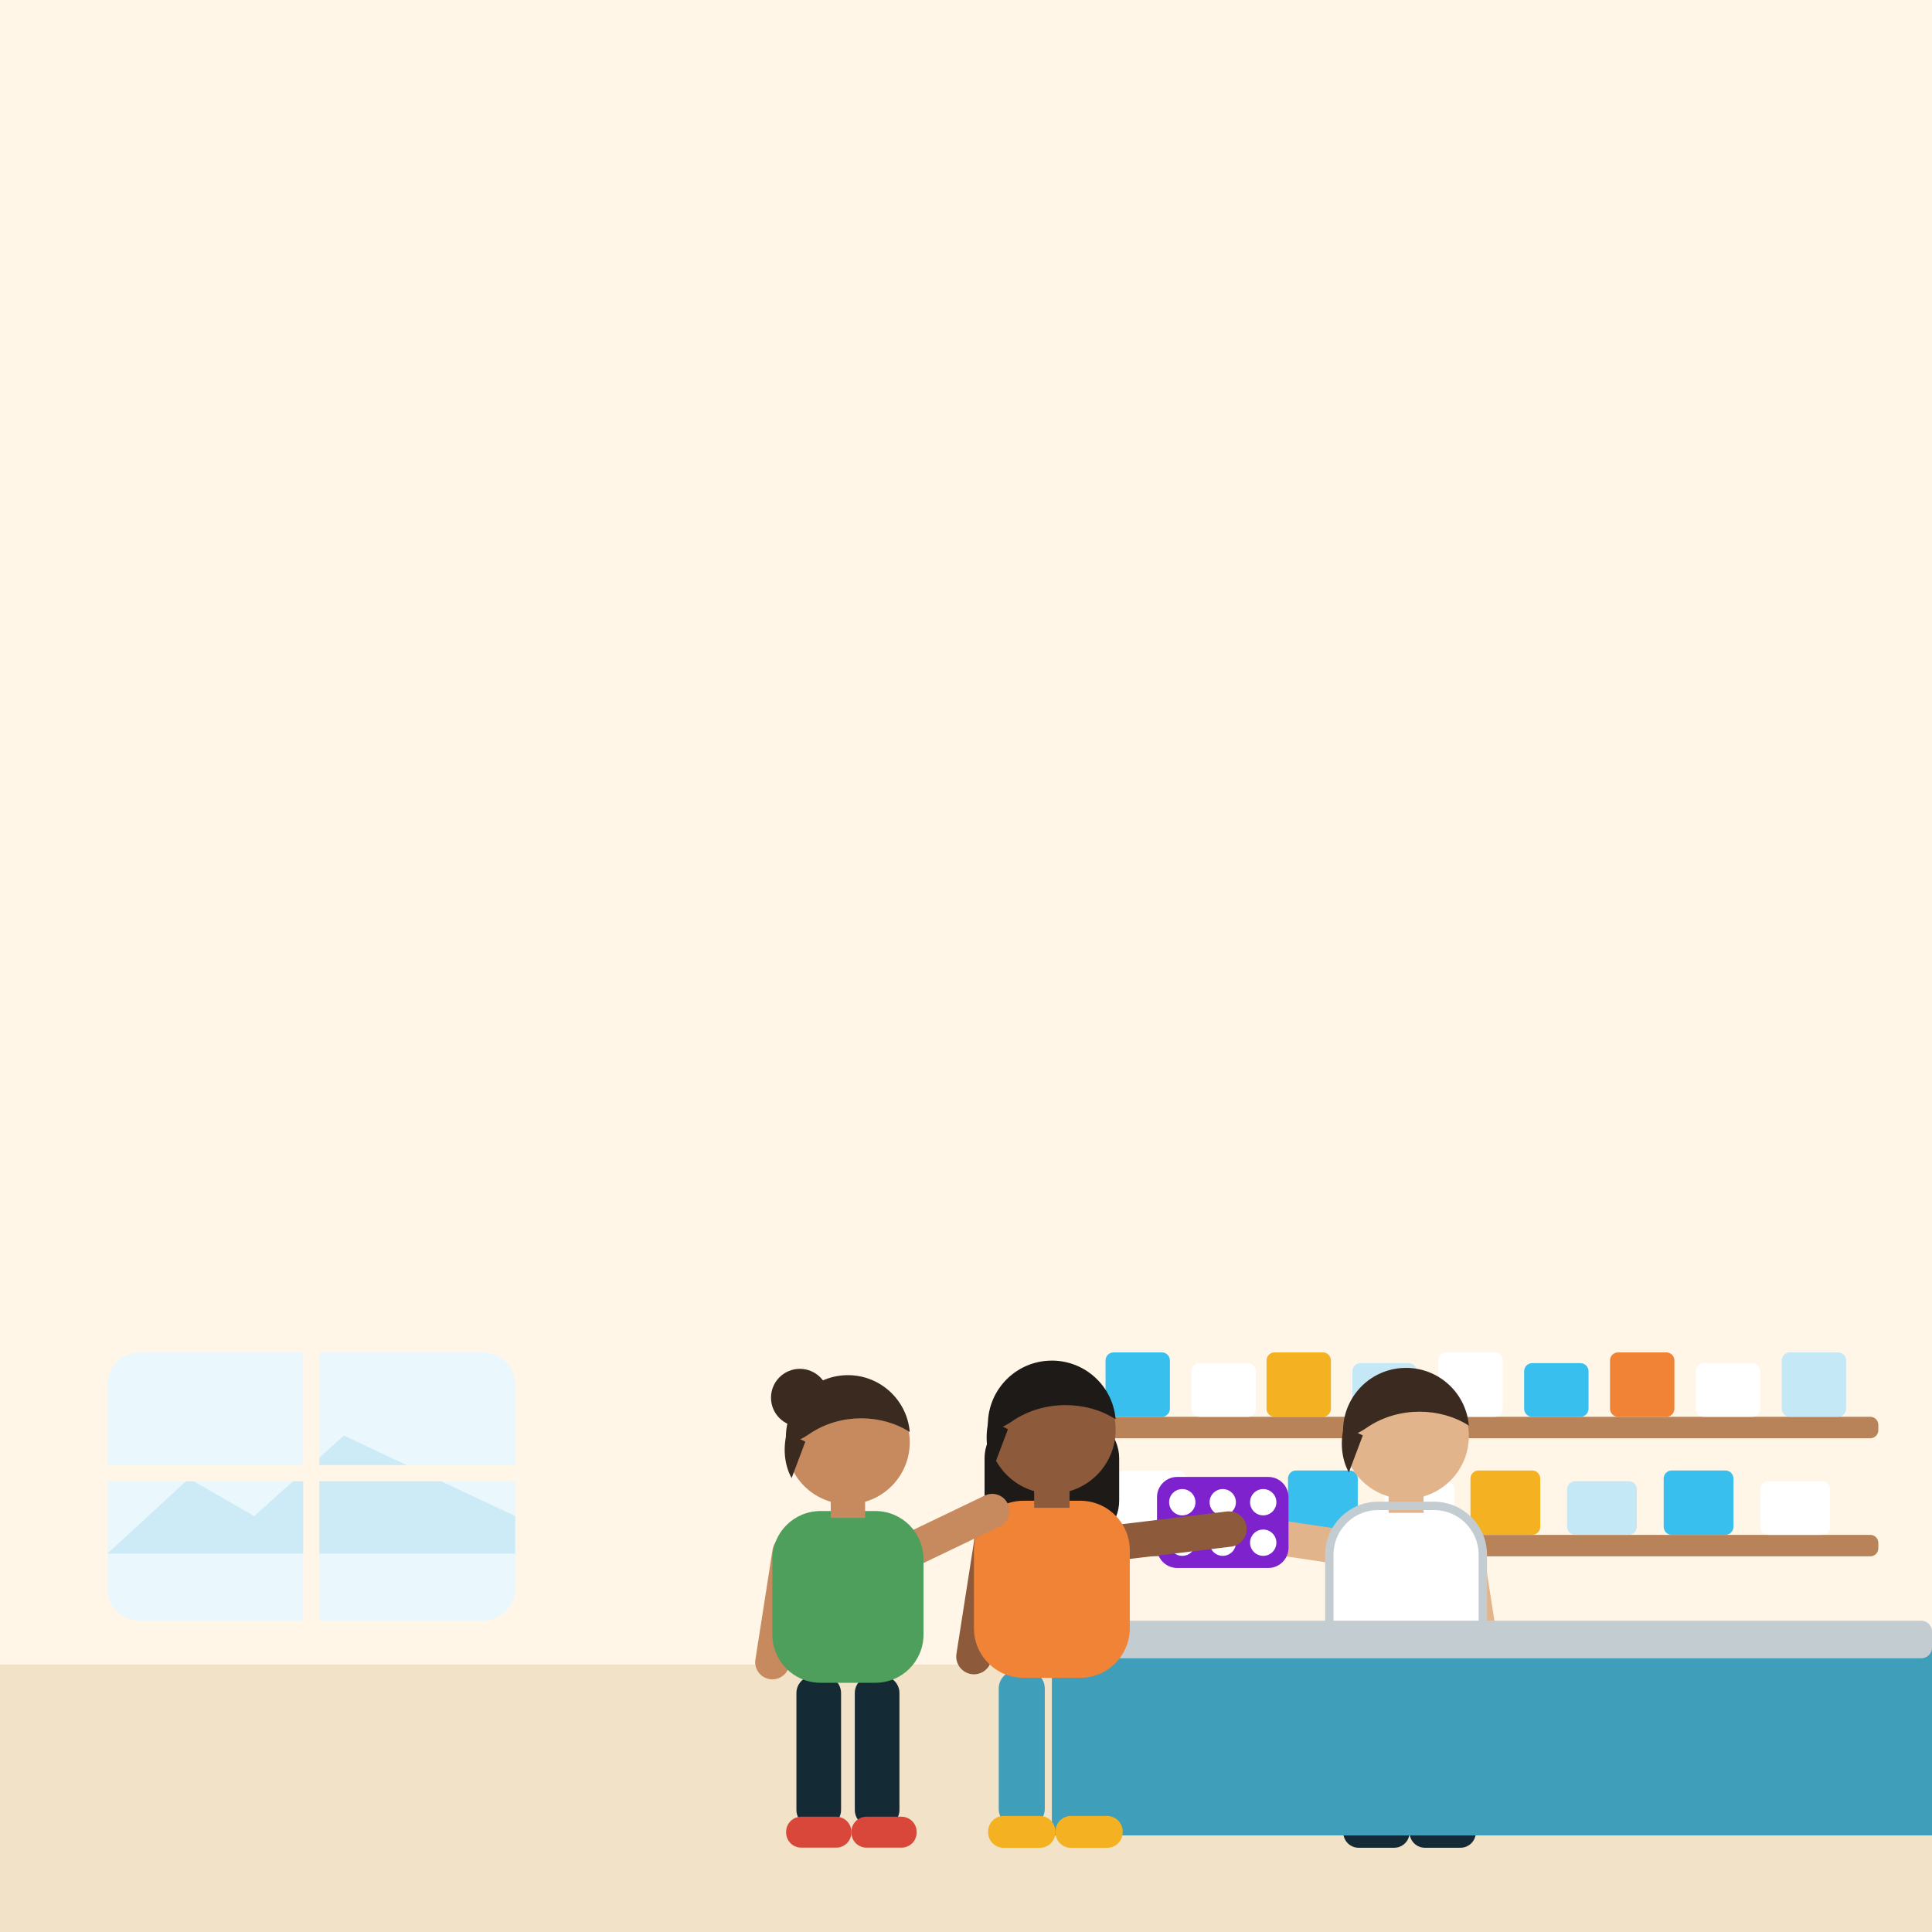
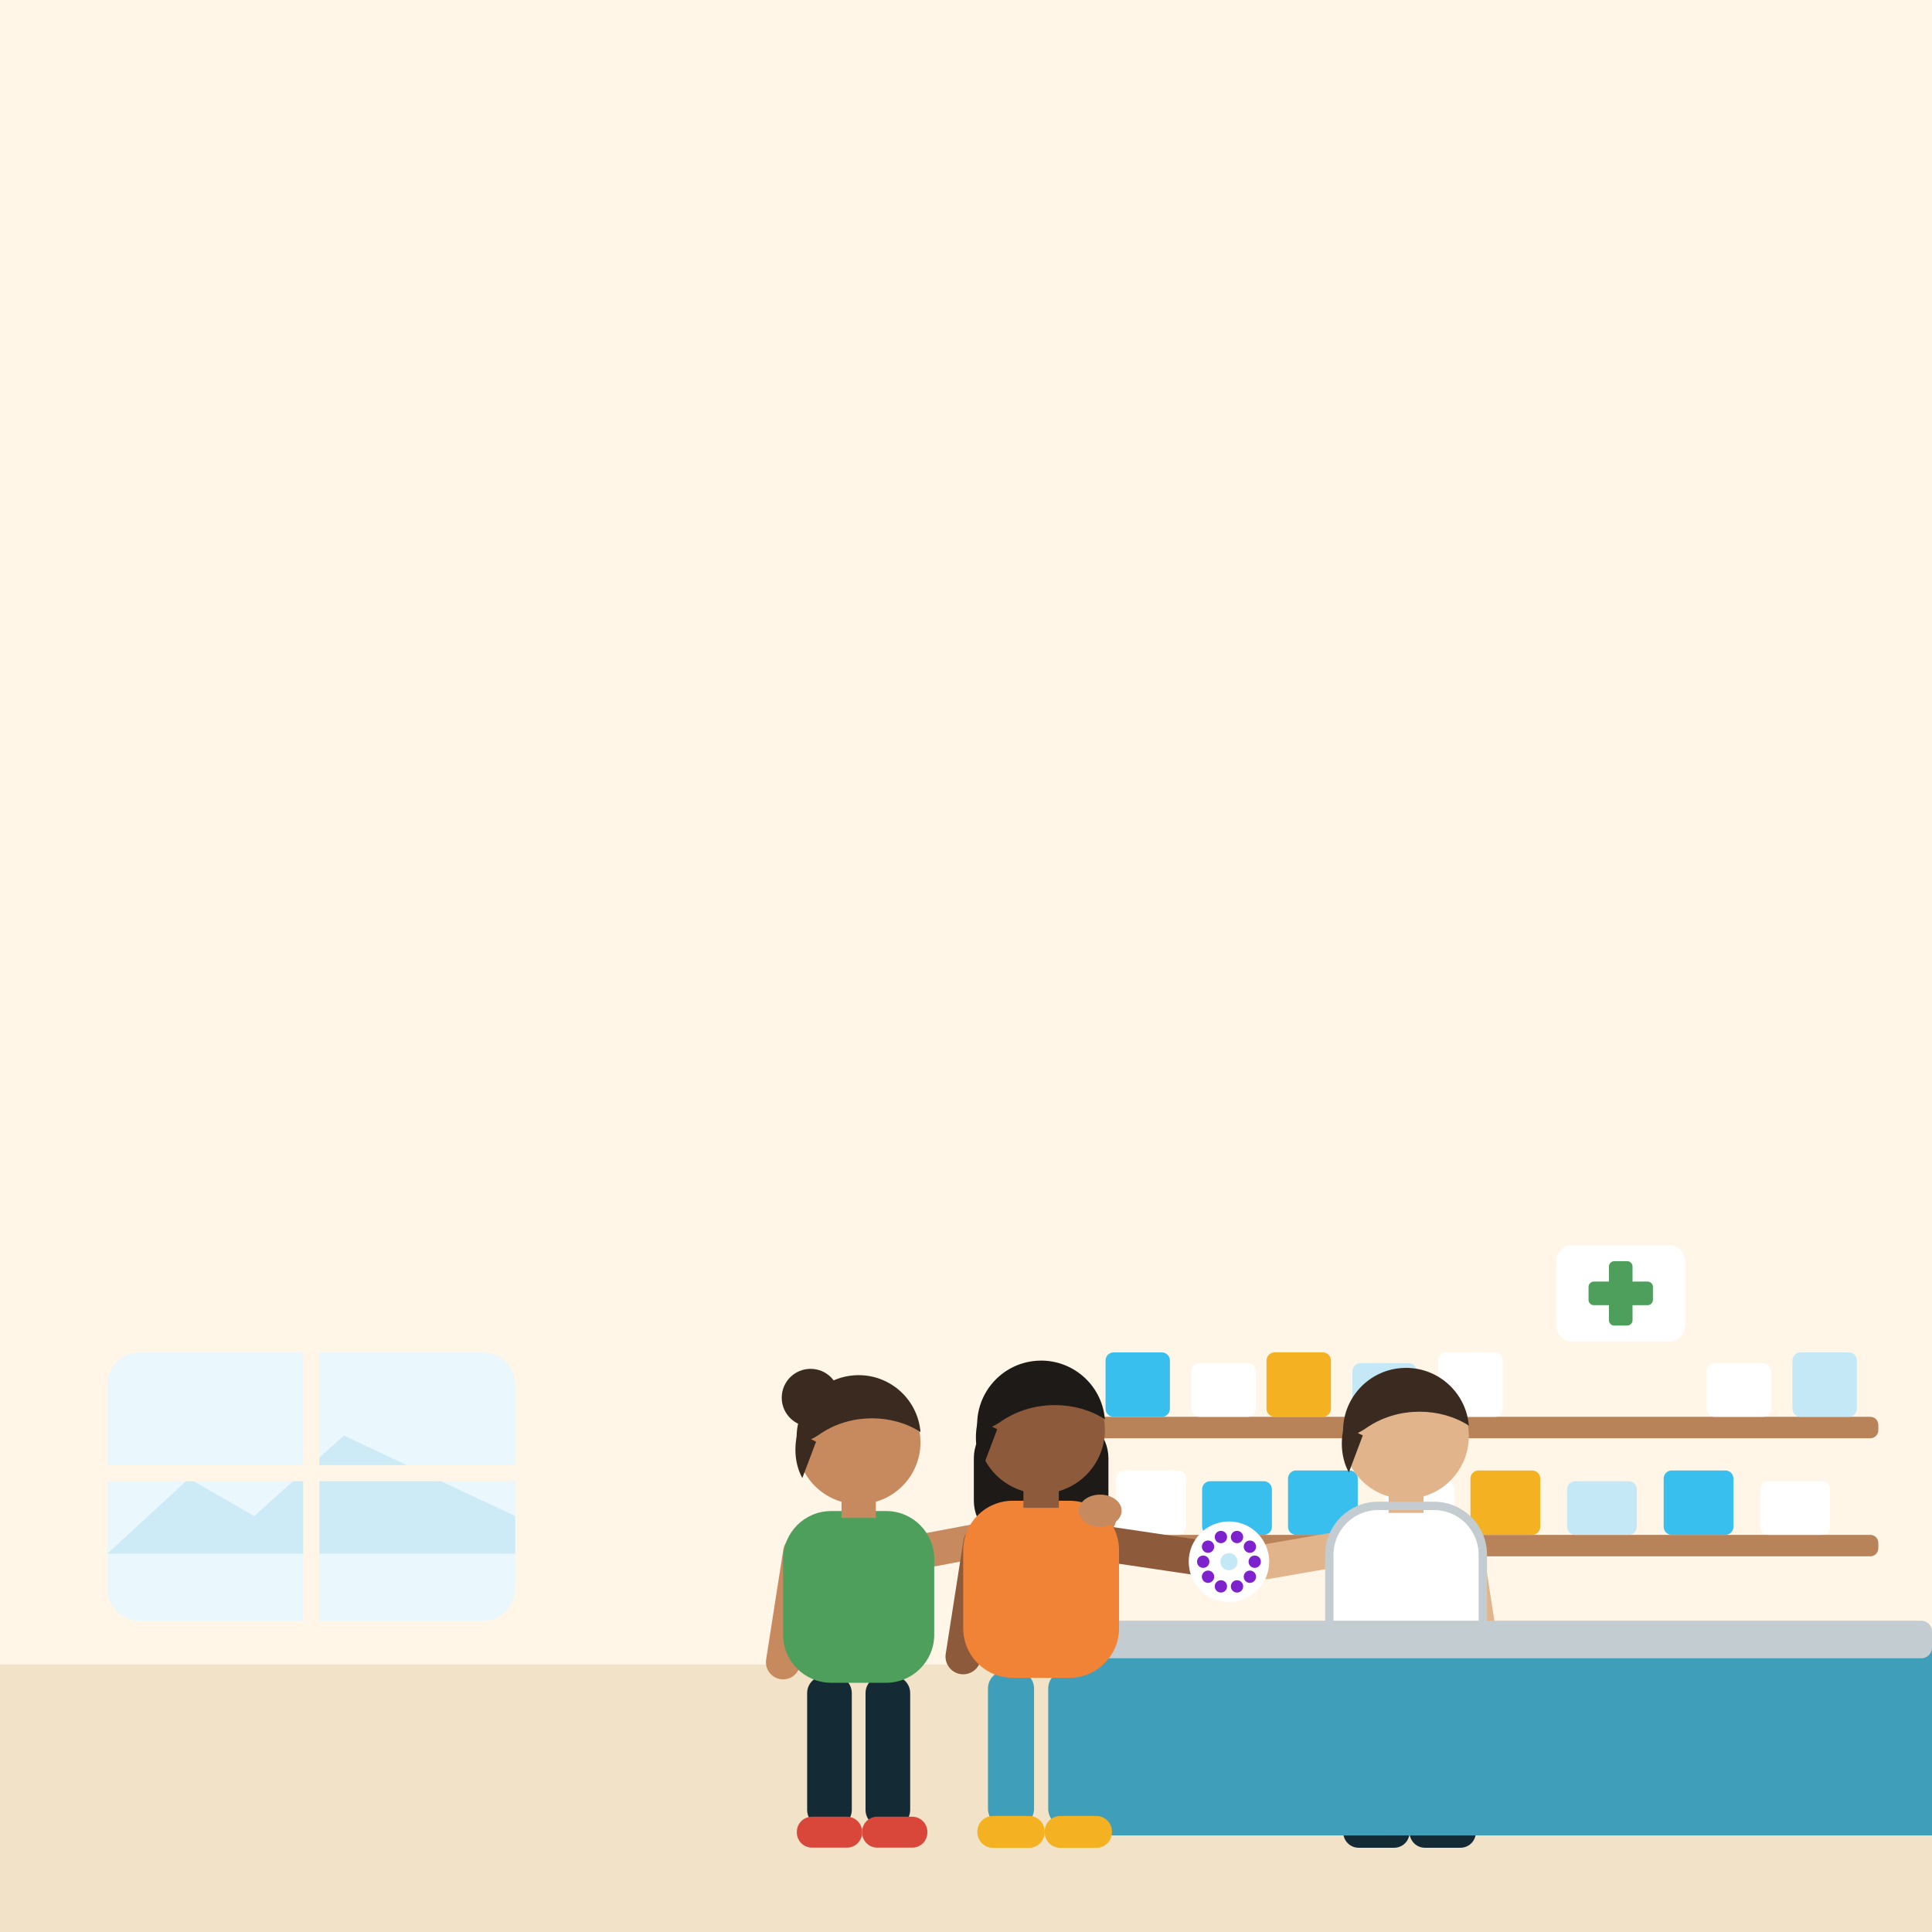
<svg xmlns="http://www.w3.org/2000/svg" width="100%" height="100%" data-sky="#FFF6E8">
  <svg width="100%" height="100%" viewBox="0 0 360 130" preserveAspectRatio="none">
    <rect width="360" height="130" fill="#FFF6E8" />
    <rect y="112" width="360" height="18" fill="#F1E2C8" />
  </svg>
  <svg width="100%" height="100%" viewBox="0 0 360 130" preserveAspectRatio="xMidYMax meet">
    <rect x="20" y="22" width="76" height="50" rx="6" fill="#EAF7FD" />
    <path d="M20 59.5l15.2-14 12.16 7 16.72-15 31.92 15v7H20z" fill="#CDEBF7" />
    <path d="M58 22v50M20 44.5h76" stroke="#FFF6E8" stroke-width="3" />
+     <rect x="290" y="2" width="24" height="18" rx="3" fill="#FFFFFF" />
+     <rect x="299.8" y="5" width="4.4" height="12" rx="1" fill="#4E9F5B" />
+     <rect x="296" y="8.8" width="12" height="4.4" rx="1" fill="#4E9F5B" />
    <rect x="200" y="34" width="150" height="4" rx="1.5" fill="#B9835A" />
    <rect x="200" y="56" width="150" height="4" rx="1.5" fill="#B9835A" />
    <rect x="206" y="22" width="12" height="12" rx="1.5" fill="#39BFEE" />
    <rect x="222" y="24" width="12" height="10" rx="1.5" fill="#FFFFFF" />
    <rect x="236" y="22" width="12" height="12" rx="1.5" fill="#F4B223" />
    <rect x="252" y="24" width="12" height="10" rx="1.5" fill="#C4E8F6" />
    <rect x="268" y="22" width="12" height="12" rx="1.5" fill="#FFFFFF" />
-     <rect x="284" y="24" width="12" height="10" rx="1.5" fill="#39BFEE" />
-     <rect x="300" y="22" width="12" height="12" rx="1.5" fill="#F18336" />
-     <rect x="316" y="24" width="12" height="10" rx="1.5" fill="#FFFFFF" />
-     <rect x="332" y="22" width="12" height="12" rx="1.5" fill="#C4E8F6" />
+     <rect x="318" y="24" width="12" height="10" rx="1.5" fill="#FFFFFF" />
+     <rect x="334" y="22" width="12" height="12" rx="1.5" fill="#C4E8F6" />
    <rect x="208" y="44" width="13" height="12" rx="1.5" fill="#FFFFFF" />
-     <rect x="224" y="46" width="13" height="10" rx="1.5" fill="#7E22CE" />
+     <rect x="224" y="46" width="13" height="10" rx="1.5" fill="#39BFEE" />
    <rect x="240" y="44" width="13" height="12" rx="1.5" fill="#39BFEE" />
    <rect x="258" y="46" width="13" height="10" rx="1.5" fill="#FFFFFF" />
    <rect x="274" y="44" width="13" height="12" rx="1.5" fill="#F4B223" />
    <rect x="292" y="46" width="13" height="10" rx="1.5" fill="#C4E8F6" />
    <rect x="310" y="44" width="13" height="12" rx="1.5" fill="#39BFEE" />
    <rect x="328" y="46" width="13" height="10" rx="1.5" fill="#FFFFFF" />
    <g transform="translate(262 113) scale(1.3)">
      <rect x="-7.5" y="-24" width="6.5" height="22" rx="2.5" fill="#142B35" />
      <rect x="1" y="-24" width="6.5" height="22" rx="2.5" fill="#142B35" />
      <rect x="-9" y="-3.5" width="9.5" height="4.5" rx="2.2" fill="#142B35" />
      <rect x="0.5" y="-3.5" width="9.5" height="4.5" rx="2.2" fill="#142B35" />
-       <path d="M-8.5 -42L-22 -44" stroke="#E2B48C" stroke-width="5" stroke-linecap="round" />
+       <path d="M-8.5 -42L-20 -40" stroke="#E2B48C" stroke-width="5" stroke-linecap="round" />
      <path d="M8.5 -42L11 -26" stroke="#E2B48C" stroke-width="5" stroke-linecap="round" />
      <rect x="-11" y="-48" width="22" height="25" rx="7" fill="#FFFFFF" />
      <rect x="-2.5" y="-53" width="5" height="6" fill="#E2B48C" />
      <circle cx="0" cy="-58" r="9" fill="#E2B48C" />
      <path d="M-9 -58a9 9 0 0 1 18-1.5c-4-2.6-10-2.8-14.5.2-1.3.9-2.4 1.4-3.5 1.3z" fill="#3B2A20" />
      <path d="M-8.9 -59.4c-.6 2.4-.3 4.8.7 6.6l2-5.3z" fill="#3B2A20" />
      <rect x="-11" y="-48" width="22" height="25" rx="7" fill="none" stroke="#C2CCD1" stroke-width="1.2" />
-       <g transform="translate(-27 -42)">
-         <g transform="scale(1.45)">
-           <rect x="-6" y="-7" width="13" height="9" rx="2" fill="#7E22CE" />
-           <circle cx="-3.5" cy="-4.5" r="1.3" fill="#FFFFFF" />
-           <circle cx="0.5" cy="-4.5" r="1.3" fill="#FFFFFF" />
-           <circle cx="4.5" cy="-4.5" r="1.3" fill="#FFFFFF" />
-           <circle cx="-3.5" cy="-0.5" r="1.3" fill="#FFFFFF" />
-           <circle cx="0.5" cy="-0.5" r="1.3" fill="#FFFFFF" />
-           <circle cx="4.5" cy="-0.5" r="1.3" fill="#FFFFFF" />
-         </g>
-       </g>
    </g>
    <rect x="196" y="76" width="164" height="36" fill="#3F9EB9" />
    <rect x="192" y="72" width="168" height="7" rx="2" fill="#C2CCD1" />
-     <g transform="translate(196 113) scale(1.32)">
-       <rect x="-9.5" y="-60" width="19" height="18" rx="6" fill="#1E1A17" />
-       <rect x="-7.5" y="-24" width="6.5" height="22" rx="2.5" fill="#3F9EB9" />
-       <rect x="1" y="-24" width="6.5" height="22" rx="2.5" fill="#3F9EB9" />
-       <rect x="-9" y="-3.5" width="9.5" height="4.5" rx="2.2" fill="#F4B223" />
-       <rect x="0.5" y="-3.5" width="9.5" height="4.5" rx="2.2" fill="#F4B223" />
-       <path d="M-8.5 -42L-11 -26" stroke="#8D5A3B" stroke-width="5" stroke-linecap="round" />
-       <path d="M8.5 -42L25 -44" stroke="#8D5A3B" stroke-width="5" stroke-linecap="round" />
-       <rect x="-11" y="-48" width="22" height="25" rx="7" fill="#F18336" />
-       <rect x="-2.5" y="-53" width="5" height="6" fill="#8D5A3B" />
-       <circle cx="0" cy="-58" r="9" fill="#8D5A3B" />
-       <path d="M-9 -58a9 9 0 0 1 18-1.5c-4-2.6-10-2.8-14.5.2-1.3.9-2.4 1.4-3.5 1.3z" fill="#1E1A17" />
-       <path d="M-8.9 -59.4c-.6 2.4-.3 4.8.7 6.6l2-5.3z" fill="#1E1A17" />
-     </g>
-     <g transform="translate(158 113) scale(1.28)">
+     <g transform="translate(160 113) scale(1.28)">
      <rect x="-7.5" y="-24" width="6.5" height="22" rx="2.5" fill="#142B35" />
      <rect x="1" y="-24" width="6.5" height="22" rx="2.5" fill="#142B35" />
      <rect x="-9" y="-3.5" width="9.5" height="4.5" rx="2.2" fill="#D9473B" />
      <rect x="0.5" y="-3.5" width="9.5" height="4.5" rx="2.2" fill="#D9473B" />
      <path d="M-8.5 -42L-11 -26" stroke="#C68A5E" stroke-width="5" stroke-linecap="round" />
-       <path d="M8.5 -42L21 -48" stroke="#C68A5E" stroke-width="5" stroke-linecap="round" />
+       <path d="M8.5 -42L35 -47" stroke="#C68A5E" stroke-width="5" stroke-linecap="round" />
      <rect x="-11" y="-48" width="22" height="25" rx="7" fill="#4E9F5B" />
      <rect x="-2.5" y="-53" width="5" height="6" fill="#C68A5E" />
      <circle cx="0" cy="-58" r="9" fill="#C68A5E" />
      <circle cx="-7" cy="-64.5" r="4.2" fill="#3B2A20" />
      <path d="M-9 -58a9 9 0 0 1 18-1.5c-4-2.6-10-2.8-14.5.2-1.3.9-2.4 1.4-3.5 1.3z" fill="#3B2A20" />
      <path d="M-8.9 -59.4c-.6 2.4-.3 4.8.7 6.6l2-5.3z" fill="#3B2A20" />
    </g>
+     <g transform="translate(194 113) scale(1.32)">
+       <rect x="-9.5" y="-60" width="19" height="18" rx="6" fill="#1E1A17" />
+       <rect x="-7.5" y="-24" width="6.5" height="22" rx="2.5" fill="#3F9EB9" />
+       <rect x="1" y="-24" width="6.5" height="22" rx="2.5" fill="#3F9EB9" />
+       <rect x="-9" y="-3.5" width="9.5" height="4.5" rx="2.2" fill="#F4B223" />
+       <rect x="0.5" y="-3.5" width="9.5" height="4.5" rx="2.2" fill="#F4B223" />
+       <path d="M-8.5 -42L-11 -26" stroke="#8D5A3B" stroke-width="5" stroke-linecap="round" />
+       <path d="M8.5 -42L22 -40" stroke="#8D5A3B" stroke-width="5" stroke-linecap="round" />
+       <rect x="-11" y="-48" width="22" height="25" rx="7" fill="#F18336" />
+       <rect x="-2.5" y="-53" width="5" height="6" fill="#8D5A3B" />
+       <circle cx="0" cy="-58" r="9" fill="#8D5A3B" />
+       <path d="M-9 -58a9 9 0 0 1 18-1.5c-4-2.6-10-2.8-14.5.2-1.3.9-2.4 1.4-3.5 1.3z" fill="#1E1A17" />
+       <path d="M-8.9 -59.4c-.6 2.4-.3 4.8.7 6.6l2-5.3z" fill="#1E1A17" />
+     </g>
+     <ellipse cx="205" cy="51.5" rx="4" ry="3" fill="#C68A5E" />
+     <circle cx="229" cy="61" r="7.5" fill="#FFFFFF" />
+     <circle cx="233.8" cy="61.0" r="1.15" fill="#7E22CE" />
+     <circle cx="232.9" cy="63.8" r="1.15" fill="#7E22CE" />
+     <circle cx="230.5" cy="65.6" r="1.15" fill="#7E22CE" />
+     <circle cx="227.5" cy="65.6" r="1.15" fill="#7E22CE" />
+     <circle cx="225.1" cy="63.8" r="1.15" fill="#7E22CE" />
+     <circle cx="224.2" cy="61.0" r="1.15" fill="#7E22CE" />
+     <circle cx="225.1" cy="58.2" r="1.15" fill="#7E22CE" />
+     <circle cx="227.5" cy="56.4" r="1.15" fill="#7E22CE" />
+     <circle cx="230.5" cy="56.4" r="1.15" fill="#7E22CE" />
+     <circle cx="232.9" cy="58.2" r="1.15" fill="#7E22CE" />
+     <circle cx="229" cy="61" r="1.6" fill="#C4E8F6" />
  </svg>
</svg>
